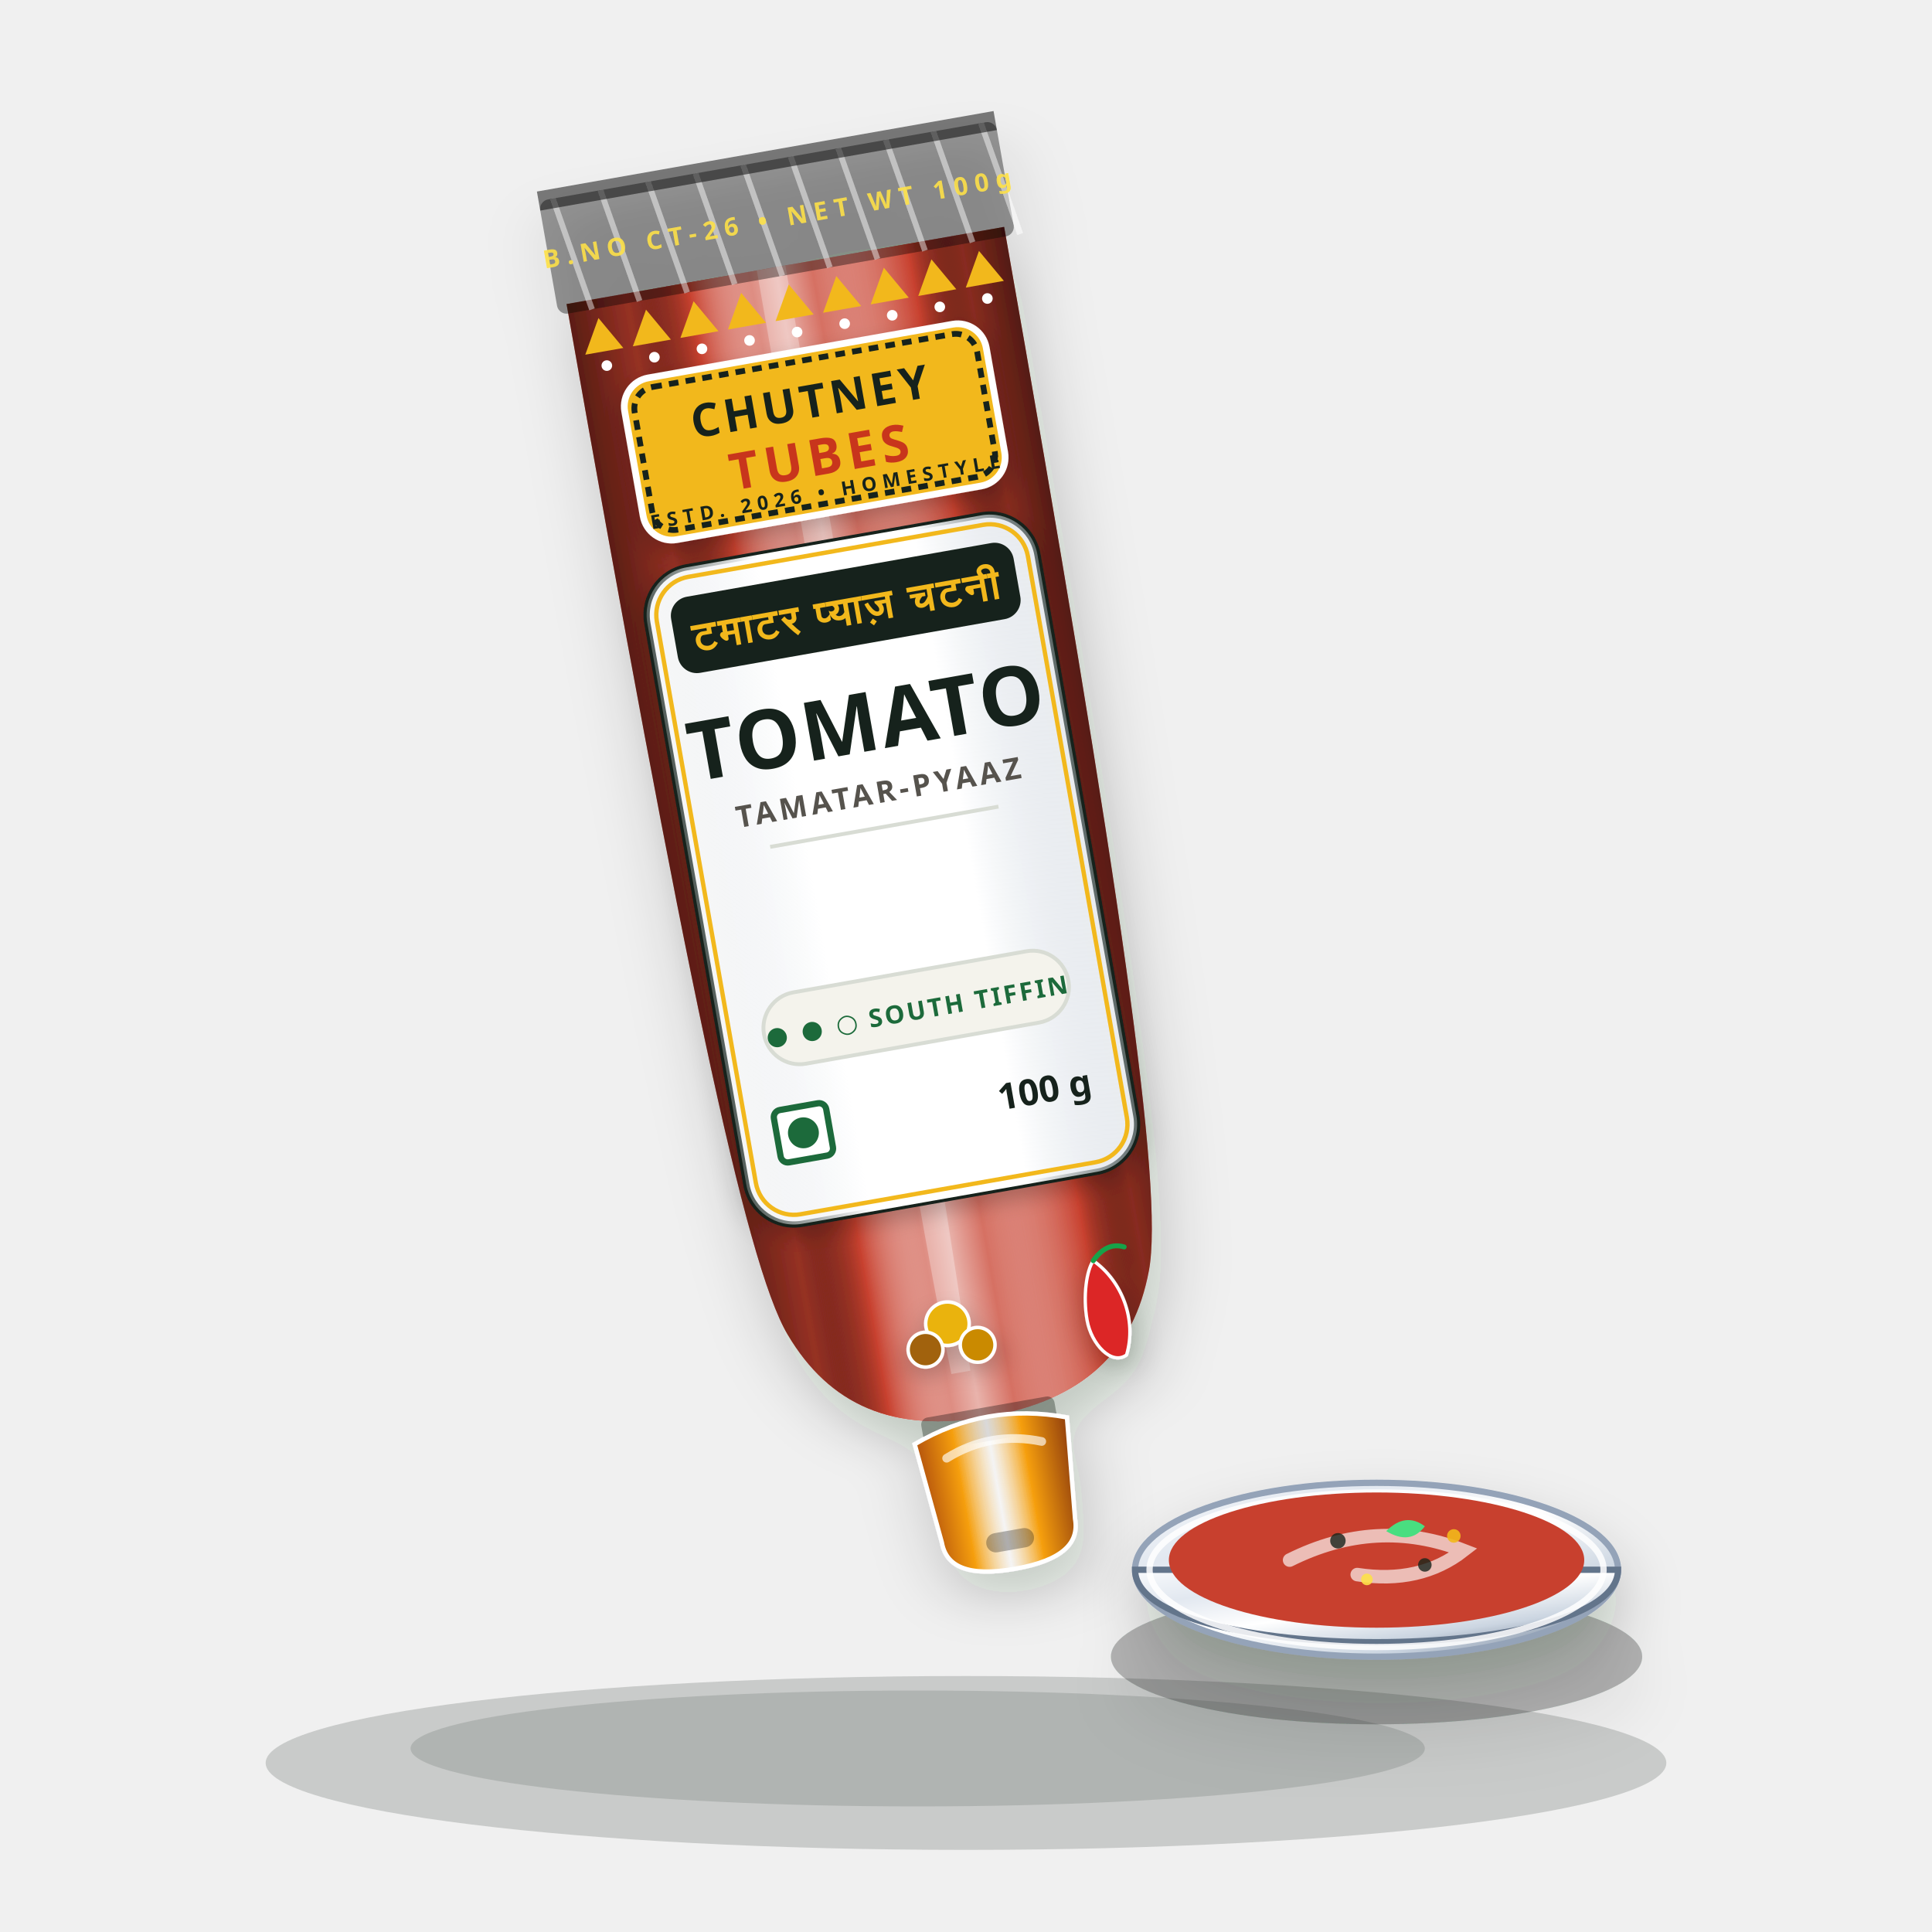
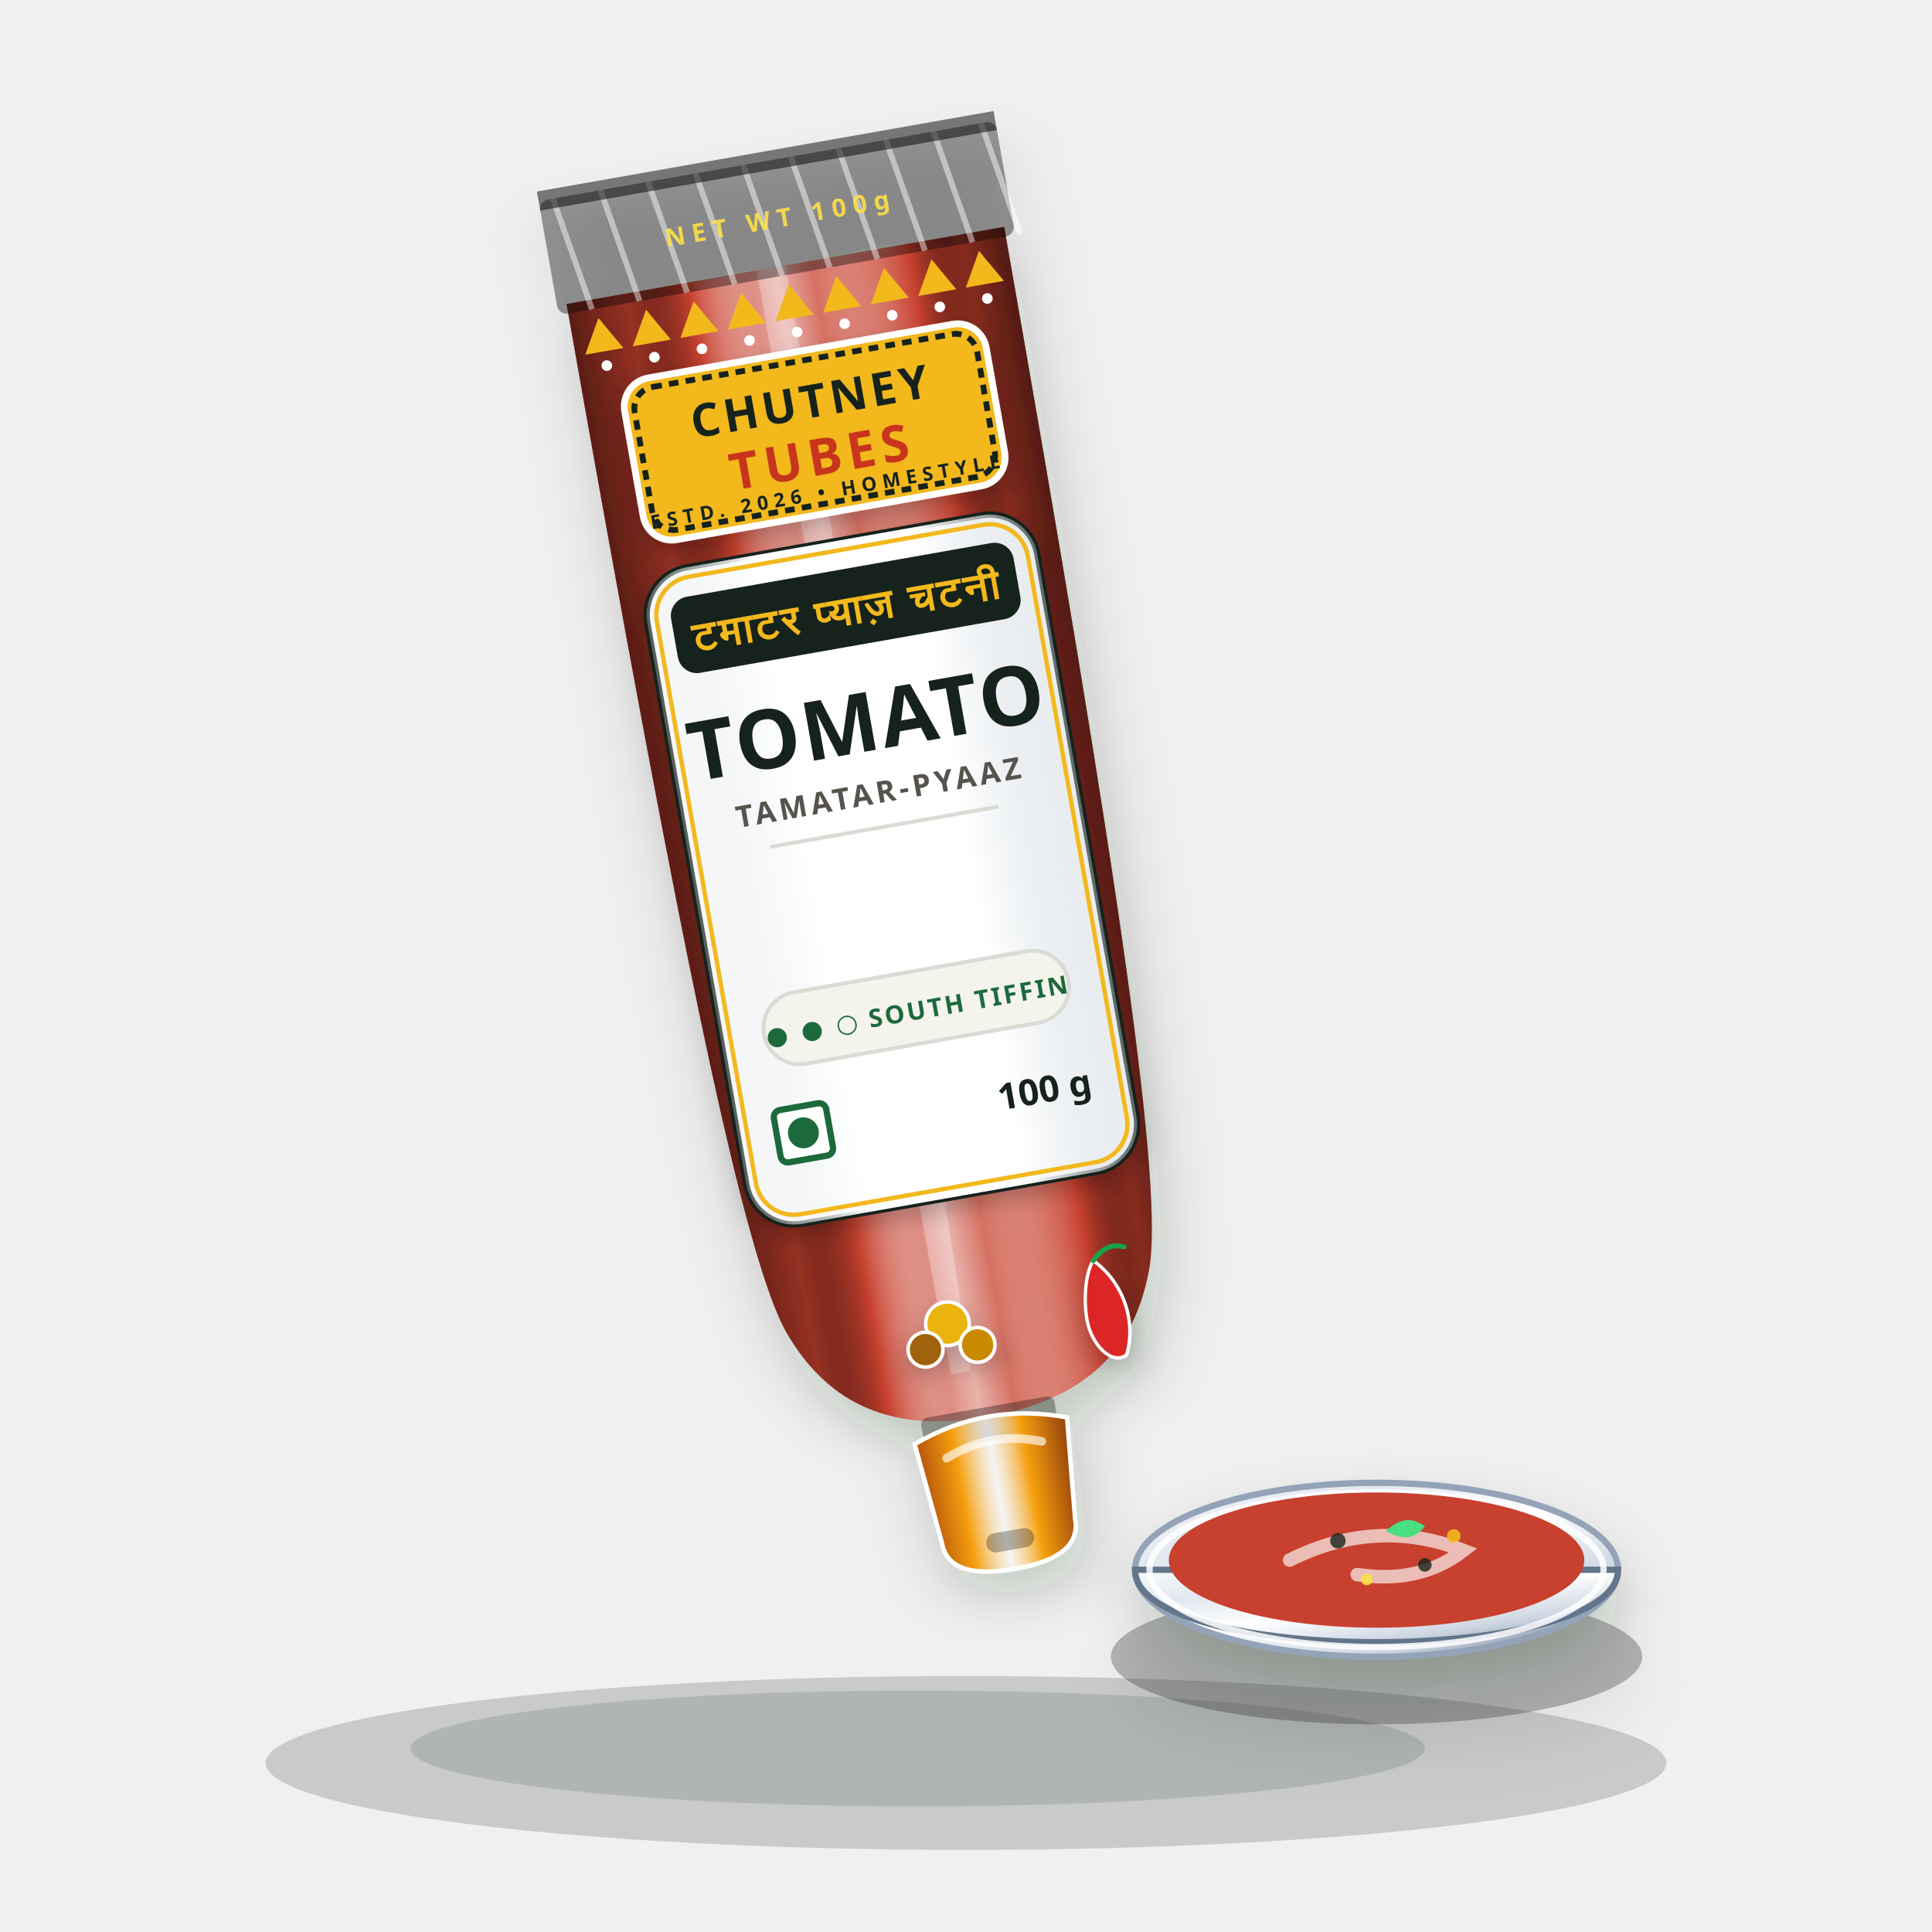
<svg xmlns="http://www.w3.org/2000/svg" viewBox="0 0 400 400" width="100%" height="100%" fill="none" aria-label="Tomato Chutney tube render">
  <defs>
    <linearGradient id="shd_tomato" x1="0%" y1="0%" x2="100%" y2="0%">
      <stop offset="0%" stop-color="#000000" stop-opacity="0.55" />
      <stop offset="14%" stop-color="#000000" stop-opacity="0.25" />
      <stop offset="28%" stop-color="#c8412f" />
      <stop offset="42%" stop-color="#ffffff" stop-opacity="0.4" />
      <stop offset="48%" stop-color="#ffffff" stop-opacity="0.6" />
      <stop offset="56%" stop-color="#ffffff" stop-opacity="0.25" />
      <stop offset="78%" stop-color="#c8412f" />
      <stop offset="90%" stop-color="#000000" stop-opacity="0.32" />
      <stop offset="100%" stop-color="#000000" stop-opacity="0.58" />
    </linearGradient>
    <linearGradient id="lblShd_tomato" x1="0%" y1="0%" x2="100%" y2="0%">
      <stop offset="0%" stop-color="#e2e8f0" stop-opacity="0.3" />
      <stop offset="30%" stop-color="#ffffff" />
      <stop offset="70%" stop-color="#ffffff" />
      <stop offset="100%" stop-color="#cbd5e1" stop-opacity="0.4" />
    </linearGradient>
    <linearGradient id="capYellow_tomato" x1="0%" y1="0%" x2="100%" y2="0%">
      <stop offset="0%" stop-color="#b45309" />
      <stop offset="25%" stop-color="#f59e0b" />
      <stop offset="48%" stop-color="#ffffff" stop-opacity="0.65" />
      <stop offset="70%" stop-color="#f59e0b" />
      <stop offset="100%" stop-color="#92400e" />
    </linearGradient>
    <linearGradient id="capGreen_tomato" x1="0%" y1="0%" x2="100%" y2="0%">
      <stop offset="0%" stop-color="#052e16" />
      <stop offset="25%" stop-color="#15803d" />
      <stop offset="48%" stop-color="#ffffff" stop-opacity="0.65" />
      <stop offset="70%" stop-color="#15803d" />
      <stop offset="100%" stop-color="#052e16" />
    </linearGradient>
    <linearGradient id="capRed_tomato" x1="0%" y1="0%" x2="100%" y2="0%">
      <stop offset="0%" stop-color="#450a0a" />
      <stop offset="25%" stop-color="#b91c1c" />
      <stop offset="48%" stop-color="#ffffff" stop-opacity="0.65" />
      <stop offset="70%" stop-color="#b91c1c" />
      <stop offset="100%" stop-color="#450a0a" />
    </linearGradient>
    <linearGradient id="stl_tomato" x1="0%" y1="0%" x2="100%" y2="100%">
      <stop offset="0%" stop-color="#f8fafc" />
      <stop offset="25%" stop-color="#e2e8f0" />
      <stop offset="50%" stop-color="#ffffff" />
      <stop offset="75%" stop-color="#cbd5e1" />
      <stop offset="100%" stop-color="#64748b" />
    </linearGradient>
    <filter id="flvShd_tomato" x="-30%" y="-30%" width="160%" height="160%">
      <feDropShadow dx="2" dy="22" stdDeviation="16" flood-color="#18241b" flood-opacity="0.32" />
      <feDropShadow dx="1" dy="6" stdDeviation="6" flood-color="#18241b" flood-opacity="0.2" />
    </filter>
    <filter id="lblLift_tomato" x="-10%" y="-10%" width="120%" height="120%">
      <feDropShadow dx="0" dy="2" stdDeviation="2.5" flood-color="#000000" flood-opacity="0.22" />
    </filter>
  </defs>
  <ellipse cx="200" cy="365" rx="145" ry="18" fill="#18241b" opacity="0.18" />
  <ellipse cx="190" cy="362" rx="105" ry="12" fill="#18241b" opacity="0.14" />
  <g transform="translate(185, 182) rotate(-10) translate(-54, -165)" filter="url(#flvShd_tomato)">
    <path d="M 8 36 L 100 36 C 100 175 98 238 92 254 C 86 270 74 278 54 278 C 34 278 22 270 16 254 C 10 238 8 175 8 36 Z" fill="#c8412f" />
    <path d="M 8 36 L 100 36 C 100 175 98 238 92 254 C 86 270 74 278 54 278 C 34 278 22 270 16 254 C 10 238 8 175 8 36 Z" fill="url(#shd_tomato)" />
    <path d="M 48 36 L 54 36 C 54 175 53 238 52 268 L 48 268 C 47 238 48 175 48 36 Z" fill="#ffffff" opacity="0.28" />
    <rect x="6" y="14" width="96" height="24" fill="#000000" opacity="0.38" rx="2" />
    <path d="M 9 14 L 13 38 M 19 14 L 23 38 M 29 14 L 33 38 M 39 14 L 43 38 M 49 14 L 53 38 M 59 14 L 63 38 M 69 14 L 73 38 M 79 14 L 83 38 M 89 14 L 93 38 M 99 14 L 103 38" stroke="#ffffff" stroke-width="1.2" opacity="0.45" />
    <rect x="6" y="12" width="96" height="4" fill="#000000" opacity="0.5" />
-     <text x="54" y="28" font-family="Hind, sans-serif" font-size="5.2" font-weight="700" fill="#fde047" text-anchor="middle" letter-spacing="1.4" opacity="0.9">B.NO CT-26 • NET WT 100g</text>
+     <text x="54" y="28" font-family="Hind, sans-serif" font-size="5.2" font-weight="700" fill="#fde047" text-anchor="middle" letter-spacing="1.4" opacity="0.9">NET WT 100g</text>
    <g transform="translate(10, 40)">
      <polygon points="4,0 8,7 0,7" fill="#f2b81d" />
      <polygon points="14,0 18,7 10,7" fill="#f2b81d" />
      <polygon points="24,0 28,7 20,7" fill="#f2b81d" />
      <polygon points="34,0 38,7 30,7" fill="#f2b81d" />
      <polygon points="44,0 48,7 40,7" fill="#f2b81d" />
      <polygon points="54,0 58,7 50,7" fill="#f2b81d" />
      <polygon points="64,0 68,7 60,7" fill="#f2b81d" />
      <polygon points="74,0 78,7 70,7" fill="#f2b81d" />
      <polygon points="84,0 88,7 80,7" fill="#f2b81d" />
      <circle cx="4" cy="10" r="1.1" fill="#ffffff" />
      <circle cx="14" cy="10" r="1.1" fill="#ffffff" />
      <circle cx="24" cy="10" r="1.1" fill="#ffffff" />
      <circle cx="34" cy="10" r="1.1" fill="#ffffff" />
      <circle cx="44" cy="10" r="1.1" fill="#ffffff" />
      <circle cx="54" cy="10" r="1.1" fill="#ffffff" />
      <circle cx="64" cy="10" r="1.1" fill="#ffffff" />
      <circle cx="74" cy="10" r="1.1" fill="#ffffff" />
      <circle cx="84" cy="10" r="1.1" fill="#ffffff" />
    </g>
    <g transform="translate(54, 72)" filter="url(#lblLift_tomato)">
      <rect x="-38" y="-18" width="76" height="34" rx="6" fill="#f2b81d" stroke="#ffffff" stroke-width="1.4" />
      <rect x="-36" y="-16" width="72" height="30" rx="4.5" fill="none" stroke="#18241b" stroke-width="1.2" stroke-dasharray="2 1.5" />
      <text x="0" y="-4" font-family="Bricolage Grotesque, sans-serif" font-size="9.5" font-weight="900" fill="#18241b" text-anchor="middle" letter-spacing="0.8">CHUTNEY</text>
      <text x="0" y="8" font-family="Bricolage Grotesque, sans-serif" font-size="10.5" font-weight="900" fill="#c8361f" text-anchor="middle" letter-spacing="1.2">TUBES</text>
      <text x="0" y="13" font-family="Hind, sans-serif" font-size="4" font-weight="800" fill="#18241b" text-anchor="middle" letter-spacing="1.2">ESTD. 2026 • HOMESTYLE</text>
    </g>
    <g transform="translate(13, 94)" filter="url(#lblLift_tomato)">
      <rect x="0" y="0" width="82" height="138" rx="10" fill="#fffdfa" stroke="#18241b" stroke-width="1.3" />
      <rect x="0" y="0" width="82" height="138" rx="10" fill="url(#lblShd_tomato)" />
      <rect x="2" y="2" width="78" height="134" rx="8" fill="none" stroke="#f2b81d" stroke-width="0.9" />
      <g transform="translate(41, 14)">
        <rect x="-36" y="-8" width="72" height="16" rx="4" fill="#18241b" />
        <text x="0" y="3.5" font-family="Hind, sans-serif" font-size="8.5" font-weight="700" fill="#f2b81d" text-anchor="middle" letter-spacing="0.4">टमाटर प्याज़ चटनी</text>
      </g>
      <g transform="translate(41, 44)">
        <text x="0" y="0" font-family="Bricolage Grotesque, sans-serif" font-size="17" font-weight="900" fill="#18241b" text-anchor="middle" letter-spacing="0.4">TOMATO</text>
        <text x="0" y="11" font-family="Hind, sans-serif" font-size="6.2" font-weight="700" fill="#57534e" text-anchor="middle" letter-spacing="0.8">TAMATAR-PYAAZ</text>
        <line x1="-24" y1="16" x2="24" y2="16" stroke="#d8dcd4" stroke-width="0.8" />
      </g>
      <g transform="translate(0, 0)">
        <g transform="translate(36, 160) scale(0.9)">
          <circle cx="0" cy="4" r="5" fill="#eab308" stroke="#ffffff" stroke-width="0.8" />
          <circle cx="6" cy="10" r="4" fill="#ca8a04" stroke="#ffffff" stroke-width="0.8" />
          <circle cx="-6" cy="9" r="4" fill="#a16207" stroke="#ffffff" stroke-width="0.8" />
        </g>
        <g transform="translate(68, 156) scale(0.85)">
          <path d="M 0 0 C 6 6 8 16 4 24 C 0 26 -4 20 -4 14 C -4 8 -2 2 0 0 Z" fill="#dc2626" stroke="#ffffff" stroke-width="0.8" />
          <path d="M 0 0 Q 4 -4 8 -2" stroke="#16a34a" stroke-width="1.2" fill="none" stroke-linecap="round" />
        </g>
      </g>
      <g transform="translate(41, 98)">
        <rect x="-32" y="-7.5" width="64" height="15" rx="7.5" fill="#f4f3ec" stroke="#d8dcd4" stroke-width="0.8" />
        <text x="0" y="2.5" font-family="Hind, sans-serif" font-size="5.2" font-weight="800" fill="#1d6b3a" text-anchor="middle" letter-spacing="0.5">● ● ○ SOUTH TIFFIN</text>
      </g>
      <g transform="translate(8, 114)">
        <rect x="0" y="0" width="11" height="11" fill="#ffffff" stroke="#1d6b3a" stroke-width="1.3" rx="1.5" />
        <circle cx="5.5" cy="5.5" r="3.2" fill="#1d6b3a" />
      </g>
      <g transform="translate(74, 122)">
        <text x="0" y="0" font-family="Hind, sans-serif" font-size="7.5" font-weight="800" fill="#18241b" text-anchor="end">100 g</text>
      </g>
    </g>
    <g transform="translate(36, 276)">
      <rect x="4" y="0" width="28" height="7" fill="#000000" opacity="0.32" rx="1.5" />
      <path d="M 2 5 Q 18 -1 34 5 L 32 26 C 32 31 28 34 18 34 C 8 34 4 31 4 26 Z" fill="url(#capYellow_tomato)" stroke="#ffffff" stroke-width="0.9" />
      <path d="M 8 9 Q 18 5 28 9" stroke="#ffffff" stroke-width="1.8" stroke-linecap="round" fill="none" opacity="0.65" />
      <rect x="13" y="26" width="10" height="4" rx="2" fill="#000000" opacity="0.28" />
    </g>
  </g>
  <g transform="translate(285, 305)" filter="url(#flvShd_tomato)">
    <ellipse cx="0" cy="38" rx="55" ry="14" fill="#18241b" opacity="0.3" />
    <ellipse cx="0" cy="20" rx="50" ry="18" fill="url(#stl_tomato)" stroke="#94a3b8" stroke-width="1.3" />
    <path d="M -50 20 C -50 40 50 40 50 20 Z" fill="url(#stl_tomato)" stroke="#64748b" stroke-width="1.3" />
    <ellipse cx="0" cy="20" rx="47" ry="16" fill="none" stroke="#ffffff" stroke-width="1.3" opacity="0.85" />
    <ellipse cx="0" cy="18" rx="43" ry="14" fill="#c8412f" />
    <path d="M -18 18 Q 0 9 18 16 Q 9 23 -4 21" stroke="#ffffff" stroke-width="2.8" stroke-linecap="round" fill="none" opacity="0.65" />
    <circle cx="-8" cy="14" r="1.6" fill="#18241b" opacity="0.8" />
    <circle cx="10" cy="19" r="1.4" fill="#18241b" opacity="0.8" />
    <circle cx="16" cy="13" r="1.4" fill="#f2b81d" opacity="0.9" />
    <circle cx="-2" cy="22" r="1.2" fill="#fde047" opacity="0.9" />
    <path d="M 2 12 Q 6 8 10 11 Q 7 15 2 12 Z" fill="#4ade80" />
  </g>
</svg>
